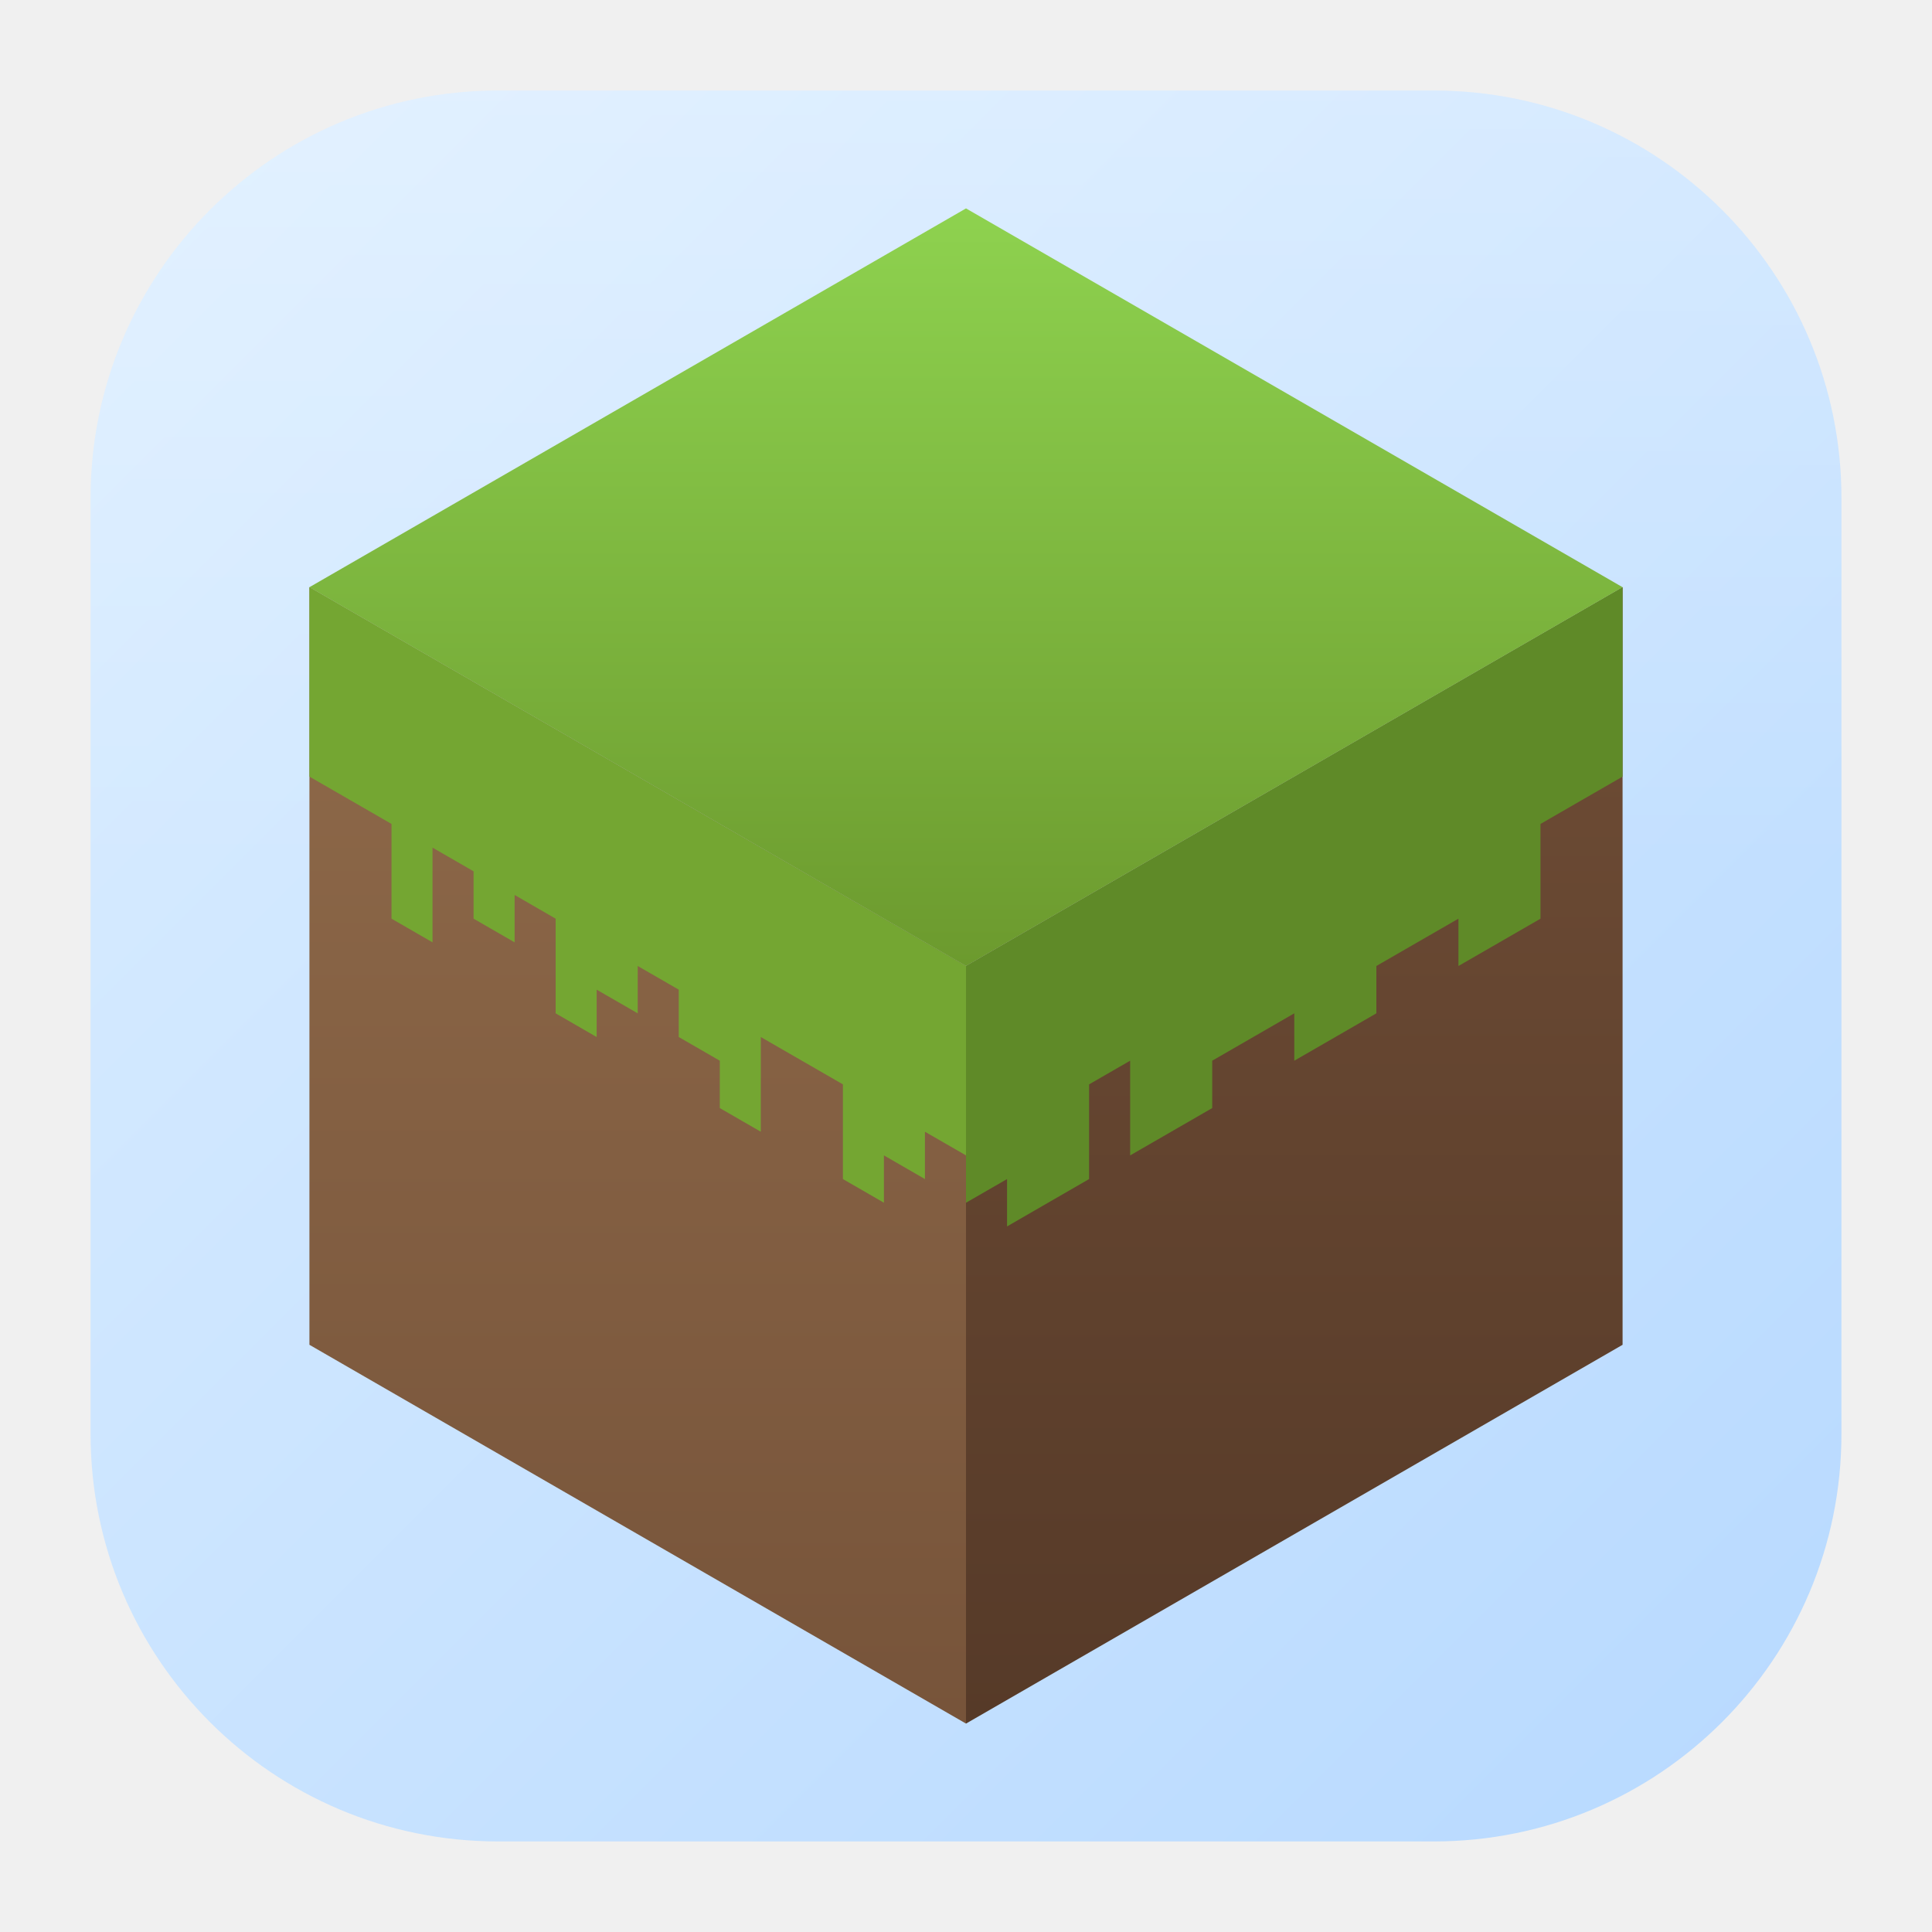
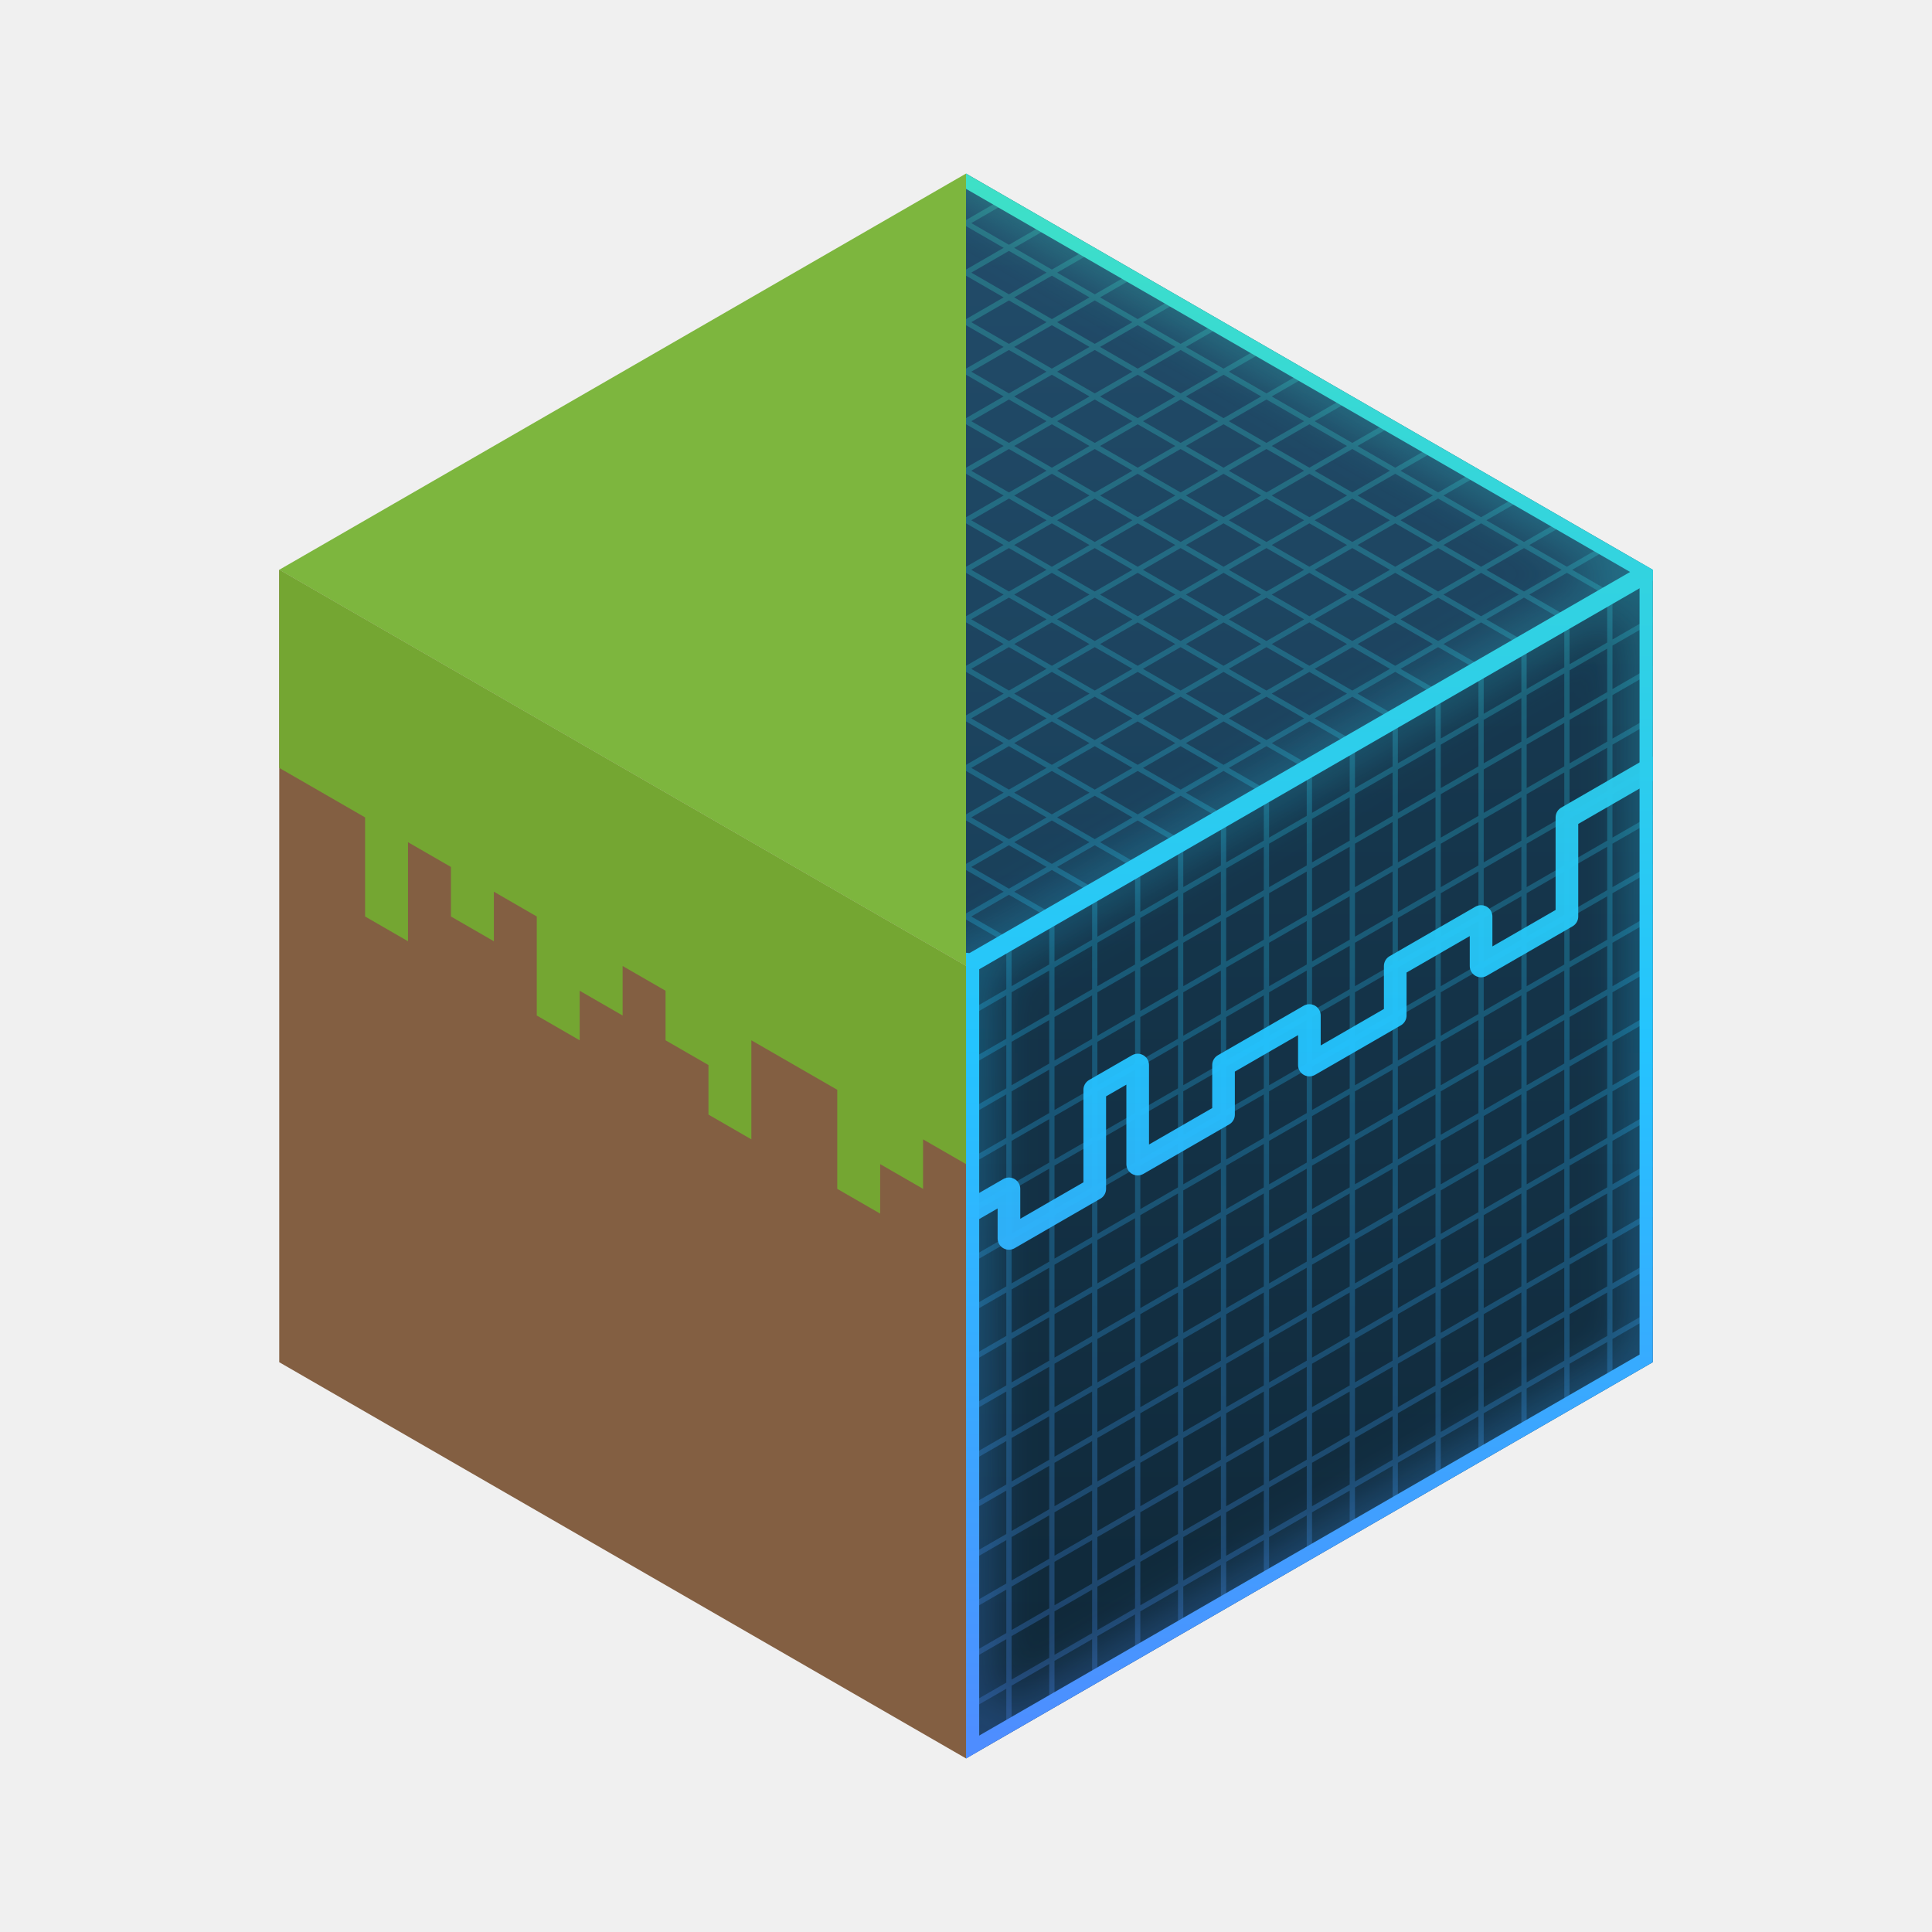
<svg xmlns="http://www.w3.org/2000/svg" viewBox="0 0 512 512" width="512" height="512">
  <defs>
-     <linearGradient id="bg" x1="0" y1="0" x2="1" y2="1">
-       <stop offset="0" stop-color="#dceeff" />
-       <stop offset="1" stop-color="#b7d9ff" />
-     </linearGradient>
-     <linearGradient id="gloss" x1="0" y1="0" x2="0" y2="1">
-       <stop offset="0" stop-color="#ffffff" stop-opacity="0.22" />
-       <stop offset="0.45" stop-color="#ffffff" stop-opacity="0" />
-     </linearGradient>
-     <linearGradient id="grs-top-grad" gradientUnits="userSpaceOnUse" x1="0" y1="46" x2="0" y2="256">
-       <stop offset="0" stop-color="#8ed24f" />
-       <stop offset="1" stop-color="#6c9a2e" />
-     </linearGradient>
-     <linearGradient id="grs-left-grad" gradientUnits="userSpaceOnUse" x1="0" y1="151" x2="0" y2="466">
-       <stop offset="0" stop-color="#8f6a4a" />
-       <stop offset="1" stop-color="#77543a" />
-     </linearGradient>
-     <linearGradient id="grs-right-grad" gradientUnits="userSpaceOnUse" x1="0" y1="151" x2="0" y2="466">
-       <stop offset="0" stop-color="#6f4d36" />
-       <stop offset="1" stop-color="#563a28" />
-     </linearGradient>
-     <pattern id="grs-grain-top" width="16" height="16" patternUnits="userSpaceOnUse" patternTransform="matrix(11.375 6.5625 -11.375 6.5625 256.0 46.0)">
+     <pattern id="grain-top" width="16" height="16" patternUnits="userSpaceOnUse" patternTransform="matrix(11.375 6.5625 -11.375 6.5625 256.0 46.0)">
      <path fill="#ffffff" fill-opacity="0.07" d="        M256.000 46.000l11.375 6.562 l-11.375 6.562l-11.375 -6.562z         M278.750 59.125l11.375 6.562 l-11.375 6.562l-11.375 -6.562z         M301.500 72.250l11.375 6.562 l-11.375 6.562l-11.375 -6.562z         M358.375 105.062l11.375 6.562 l-11.375 6.562l-11.375 -6.562z         M381.125 118.188l11.375 6.562 l-11.375 6.562l-11.375 -6.562z         M312.875 91.938l11.375 6.562 l-11.375 6.562l-11.375 -6.562z         M312.875 105.062l11.375 6.562 l-11.375 6.562l-11.375 -6.562z         M324.250 111.625l11.375 6.562 l-11.375 6.562l-11.375 -6.562z         M347.000 124.750l11.375 6.562 l-11.375 6.562l-11.375 -6.562z         M358.375 131.312l11.375 6.562 l-11.375 6.562l-11.375 -6.562z         M403.875 157.562l11.375 6.562 l-11.375 6.562l-11.375 -6.562z         M244.625 78.812l11.375 6.562 l-11.375 6.562l-11.375 -6.562z         M290.125 105.062l11.375 6.562 l-11.375 6.562l-11.375 -6.562z         M347.000 151.000l11.375 6.562 l-11.375 6.562l-11.375 -6.562z         M381.125 170.688l11.375 6.562 l-11.375 6.562l-11.375 -6.562z         M290.125 131.312l11.375 6.562 l-11.375 6.562l-11.375 -6.562z         M233.250 111.625l11.375 6.562 l-11.375 6.562l-11.375 -6.562z         M278.750 137.875l11.375 6.562 l-11.375 6.562l-11.375 -6.562z         M290.125 144.438l11.375 6.562 l-11.375 6.562l-11.375 -6.562z         M324.250 164.125l11.375 6.562 l-11.375 6.562l-11.375 -6.562z         M176.375 91.938l11.375 6.562 l-11.375 6.562l-11.375 -6.562z         M199.125 105.062l11.375 6.562 l-11.375 6.562l-11.375 -6.562z         M267.375 144.438l11.375 6.562 l-11.375 6.562l-11.375 -6.562z         M290.125 157.562l11.375 6.562 l-11.375 6.562l-11.375 -6.562z         M187.750 111.625l11.375 6.562 l-11.375 6.562l-11.375 -6.562z         M199.125 118.188l11.375 6.562 l-11.375 6.562l-11.375 -6.562z         M210.500 124.750l11.375 6.562 l-11.375 6.562l-11.375 -6.562z         M324.250 190.375l11.375 6.562 l-11.375 6.562l-11.375 -6.562z         M312.875 196.938l11.375 6.562 l-11.375 6.562l-11.375 -6.562z         M153.625 118.188l11.375 6.562 l-11.375 6.562l-11.375 -6.562z         M176.375 131.312l11.375 6.562 l-11.375 6.562l-11.375 -6.562z         M210.500 151.000l11.375 6.562 l-11.375 6.562l-11.375 -6.562z         M221.875 157.562l11.375 6.562 l-11.375 6.562l-11.375 -6.562z         M312.875 210.062l11.375 6.562 l-11.375 6.562l-11.375 -6.562z         M210.500 164.125l11.375 6.562 l-11.375 6.562l-11.375 -6.562z         M301.500 216.625l11.375 6.562 l-11.375 6.562l-11.375 -6.562z         M130.875 131.312l11.375 6.562 l-11.375 6.562l-11.375 -6.562z         M153.625 144.438l11.375 6.562 l-11.375 6.562l-11.375 -6.562z         M210.500 177.250l11.375 6.562 l-11.375 6.562l-11.375 -6.562z         M221.875 210.062l11.375 6.562 l-11.375 6.562l-11.375 -6.562z         M85.375 144.438l11.375 6.562 l-11.375 6.562l-11.375 -6.562z         M153.625 183.812l11.375 6.562 l-11.375 6.562l-11.375 -6.562z" />
      <path fill="#000000" fill-opacity="0.05" d="        M324.250 85.375l11.375 6.562 l-11.375 6.562l-11.375 -6.562z         M256.000 59.125l11.375 6.562 l-11.375 6.562l-11.375 -6.562z         M267.375 65.688l11.375 6.562 l-11.375 6.562l-11.375 -6.562z         M335.625 105.062l11.375 6.562 l-11.375 6.562l-11.375 -6.562z         M369.750 124.750l11.375 6.562 l-11.375 6.562l-11.375 -6.562z         M392.500 137.875l11.375 6.562 l-11.375 6.562l-11.375 -6.562z         M244.625 65.688l11.375 6.562 l-11.375 6.562l-11.375 -6.562z         M290.125 91.938l11.375 6.562 l-11.375 6.562l-11.375 -6.562z         M301.500 111.625l11.375 6.562 l-11.375 6.562l-11.375 -6.562z         M210.500 72.250l11.375 6.562 l-11.375 6.562l-11.375 -6.562z         M244.625 91.938l11.375 6.562 l-11.375 6.562l-11.375 -6.562z         M267.375 105.062l11.375 6.562 l-11.375 6.562l-11.375 -6.562z         M312.875 131.312l11.375 6.562 l-11.375 6.562l-11.375 -6.562z         M324.250 137.875l11.375 6.562 l-11.375 6.562l-11.375 -6.562z         M244.625 105.062l11.375 6.562 l-11.375 6.562l-11.375 -6.562z         M335.625 157.562l11.375 6.562 l-11.375 6.562l-11.375 -6.562z         M187.750 85.375l11.375 6.562 l-11.375 6.562l-11.375 -6.562z         M210.500 98.500l11.375 6.562 l-11.375 6.562l-11.375 -6.562z         M221.875 105.062l11.375 6.562 l-11.375 6.562l-11.375 -6.562z         M347.000 177.250l11.375 6.562 l-11.375 6.562l-11.375 -6.562z         M233.250 124.750l11.375 6.562 l-11.375 6.562l-11.375 -6.562z         M312.875 170.688l11.375 6.562 l-11.375 6.562l-11.375 -6.562z         M233.250 137.875l11.375 6.562 l-11.375 6.562l-11.375 -6.562z         M165.000 111.625l11.375 6.562 l-11.375 6.562l-11.375 -6.562z         M176.375 118.188l11.375 6.562 l-11.375 6.562l-11.375 -6.562z         M221.875 144.438l11.375 6.562 l-11.375 6.562l-11.375 -6.562z         M199.125 144.438l11.375 6.562 l-11.375 6.562l-11.375 -6.562z         M244.625 170.688l11.375 6.562 l-11.375 6.562l-11.375 -6.562z         M267.375 183.812l11.375 6.562 l-11.375 6.562l-11.375 -6.562z         M165.000 137.875l11.375 6.562 l-11.375 6.562l-11.375 -6.562z         M233.250 177.250l11.375 6.562 l-11.375 6.562l-11.375 -6.562z         M278.750 203.500l11.375 6.562 l-11.375 6.562l-11.375 -6.562z         M130.875 144.438l11.375 6.562 l-11.375 6.562l-11.375 -6.562z         M153.625 157.562l11.375 6.562 l-11.375 6.562l-11.375 -6.562z         M210.500 190.375l11.375 6.562 l-11.375 6.562l-11.375 -6.562z         M233.250 203.500l11.375 6.562 l-11.375 6.562l-11.375 -6.562z         M96.750 137.875l11.375 6.562 l-11.375 6.562l-11.375 -6.562z         M119.500 151.000l11.375 6.562 l-11.375 6.562l-11.375 -6.562z         M142.250 164.125l11.375 6.562 l-11.375 6.562l-11.375 -6.562z         M119.500 164.125l11.375 6.562 l-11.375 6.562l-11.375 -6.562z         M233.250 229.750l11.375 6.562 l-11.375 6.562l-11.375 -6.562z         M256.000 242.875l11.375 6.562 l-11.375 6.562l-11.375 -6.562z" />
    </pattern>
-     <pattern id="grs-grain-side-left" width="16" height="16" patternUnits="userSpaceOnUse" patternTransform="matrix(11.375 6.5625 0 13.125 74.0 151.0)">
+     <pattern id="grain-side-left" width="16" height="16" patternUnits="userSpaceOnUse" patternTransform="matrix(11.375 6.5625 0 13.125 74.0 151.0)">
      <path fill="#ffffff" fill-opacity="0.07" d="        M233.250 308.500l11.375 6.562 l0.000 13.125l-11.375 -6.562z         M119.500 256.000l11.375 6.562 l0.000 13.125l-11.375 -6.562z         M233.250 334.750l11.375 6.562 l0.000 13.125l-11.375 -6.562z         M96.750 269.125l11.375 6.562 l0.000 13.125l-11.375 -6.562z         M142.250 295.375l11.375 6.562 l0.000 13.125l-11.375 -6.562z         M221.875 354.438l11.375 6.562 l0.000 13.125l-11.375 -6.562z         M85.375 288.812l11.375 6.562 l0.000 13.125l-11.375 -6.562z         M199.125 367.562l11.375 6.562 l0.000 13.125l-11.375 -6.562z         M85.375 315.062l11.375 6.562 l0.000 13.125l-11.375 -6.562z         M108.125 328.188l11.375 6.562 l0.000 13.125l-11.375 -6.562z         M85.375 328.188l11.375 6.562 l0.000 13.125l-11.375 -6.562z         M130.875 354.438l11.375 6.562 l0.000 13.125l-11.375 -6.562z         M233.250 413.500l11.375 6.562 l0.000 13.125l-11.375 -6.562z         M176.375 393.812l11.375 6.562 l0.000 13.125l-11.375 -6.562z         M233.250 426.625l11.375 6.562 l0.000 13.125l-11.375 -6.562z         M153.625 393.812l11.375 6.562 l0.000 13.125l-11.375 -6.562z         M233.250 439.750l11.375 6.562 l0.000 13.125l-11.375 -6.562z" />
      <path fill="#000000" fill-opacity="0.05" d="        M210.500 282.250l11.375 6.562 l0.000 13.125l-11.375 -6.562z         M165.000 269.125l11.375 6.562 l0.000 13.125l-11.375 -6.562z         M244.625 315.062l11.375 6.562 l0.000 13.125l-11.375 -6.562z         M153.625 275.688l11.375 6.562 l0.000 13.125l-11.375 -6.562z         M233.250 321.625l11.375 6.562 l0.000 13.125l-11.375 -6.562z         M96.750 256.000l11.375 6.562 l0.000 13.125l-11.375 -6.562z         M142.250 282.250l11.375 6.562 l0.000 13.125l-11.375 -6.562z         M165.000 295.375l11.375 6.562 l0.000 13.125l-11.375 -6.562z         M199.125 315.062l11.375 6.562 l0.000 13.125l-11.375 -6.562z         M85.375 262.562l11.375 6.562 l0.000 13.125l-11.375 -6.562z         M108.125 288.812l11.375 6.562 l0.000 13.125l-11.375 -6.562z         M165.000 321.625l11.375 6.562 l0.000 13.125l-11.375 -6.562z         M165.000 334.750l11.375 6.562 l0.000 13.125l-11.375 -6.562z         M187.750 347.875l11.375 6.562 l0.000 13.125l-11.375 -6.562z         M244.625 380.688l11.375 6.562 l0.000 13.125l-11.375 -6.562z         M187.750 361.000l11.375 6.562 l0.000 13.125l-11.375 -6.562z         M244.625 393.812l11.375 6.562 l0.000 13.125l-11.375 -6.562z         M119.500 334.750l11.375 6.562 l0.000 13.125l-11.375 -6.562z         M244.625 406.938l11.375 6.562 l0.000 13.125l-11.375 -6.562z         M96.750 334.750l11.375 6.562 l0.000 13.125l-11.375 -6.562z         M142.250 361.000l11.375 6.562 l0.000 13.125l-11.375 -6.562z         M153.625 367.562l11.375 6.562 l0.000 13.125l-11.375 -6.562z         M108.125 354.438l11.375 6.562 l0.000 13.125l-11.375 -6.562z         M130.875 367.562l11.375 6.562 l0.000 13.125l-11.375 -6.562z         M96.750 361.000l11.375 6.562 l0.000 13.125l-11.375 -6.562z         M119.500 374.125l11.375 6.562 l0.000 13.125l-11.375 -6.562z         M130.875 380.688l11.375 6.562 l0.000 13.125l-11.375 -6.562z         M244.625 446.312l11.375 6.562 l0.000 13.125l-11.375 -6.562z" />
    </pattern>
-     <pattern id="grs-grain-side-right" width="16" height="16" patternUnits="userSpaceOnUse" patternTransform="matrix(-11.375 6.5625 -11.375 19.6875 438.0 151.0)">
+     <pattern id="grain-side-right" width="16" height="16" patternUnits="userSpaceOnUse" patternTransform="matrix(-11.375 6.5625 -11.375 19.6875 438.0 151.0)">
      <path fill="#ffffff" fill-opacity="0.07" d="        M221.875 341.312l-11.375 6.562 l-11.375 19.688l11.375 -6.562z         M324.250 295.375l-11.375 6.562 l-11.375 19.688l11.375 -6.562z         M199.125 380.688l-11.375 6.562 l-11.375 19.688l11.375 -6.562z         M324.250 321.625l-11.375 6.562 l-11.375 19.688l11.375 -6.562z         M278.750 347.875l-11.375 6.562 l-11.375 19.688l11.375 -6.562z         M187.750 413.500l-11.375 6.562 l-11.375 19.688l11.375 -6.562z         M312.875 354.438l-11.375 6.562 l-11.375 19.688l11.375 -6.562z         M187.750 439.750l-11.375 6.562 l-11.375 19.688l11.375 -6.562z         M290.125 393.812l-11.375 6.562 l-11.375 19.688l11.375 -6.562z         M267.375 406.938l-11.375 6.562 l-11.375 19.688l11.375 -6.562z         M278.750 413.500l-11.375 6.562 l-11.375 19.688l11.375 -6.562z         M233.250 439.750l-11.375 6.562 l-11.375 19.688l11.375 -6.562z         M130.875 498.812l-11.375 6.562 l-11.375 19.688l11.375 -6.562z         M176.375 485.688l-11.375 6.562 l-11.375 19.688l11.375 -6.562z         M119.500 518.500l-11.375 6.562 l-11.375 19.688l11.375 -6.562z         M187.750 492.250l-11.375 6.562 l-11.375 19.688l11.375 -6.562z         M108.125 538.188l-11.375 6.562 l-11.375 19.688l11.375 -6.562z" />
    </pattern>
+     <linearGradient id="tech-top" gradientUnits="userSpaceOnUse" x1="0" y1="46" x2="0" y2="256">
+       <stop offset="0" stop-color="#224c6a" />
+       <stop offset="1" stop-color="#193f59" />
+     </linearGradient>
+     <linearGradient id="tech-face" gradientUnits="userSpaceOnUse" x1="0" y1="151" x2="0" y2="466">
+       <stop offset="0" stop-color="#173a52" />
+       <stop offset="1" stop-color="#0f2737" />
+     </linearGradient>
+     <linearGradient id="wire-grad" gradientUnits="userSpaceOnUse" x1="0" y1="46" x2="0" y2="466">
+       <stop offset="0" stop-color="#3ee0c6" />
+       <stop offset="0.55" stop-color="#24c4ff" />
+       <stop offset="1" stop-color="#4f8cff" />
+     </linearGradient>
+     <filter id="wire-glow" x="-40%" y="-40%" width="180%" height="180%">
+       <feGaussianBlur stdDeviation="6" />
+     </filter>
+     <clipPath id="right-clip">
+       <path d="M256,46 L438,151 L438,361 L256,466 Z" />
+     </clipPath>
  </defs>
-   <rect x="24" y="24" width="464" height="464" rx="108" fill="url(#bg)" />
-   <rect x="24" y="24" width="464" height="464" rx="108" fill="url(#gloss)" />
-   <g transform="translate(11.2527 11.2527) scale(0.956044)">
-     <polygon points="74.00,151.00 256.00,256.00 256.00,466.00 74.00,361.00" fill="url(#grs-left-grad)" />
-     <polygon points="74.00,151.00 256.00,256.00 256.00,308.50 244.62,301.94 244.62,315.06 233.25,308.50 233.25,321.62 221.88,315.06 221.88,288.81 210.50,282.25 199.12,275.69 199.12,301.94 187.75,295.38 187.75,282.25 176.38,275.69 176.38,262.56 165.00,256.00 165.00,269.12 153.62,262.56 153.62,275.69 142.25,269.12 142.25,242.88 130.88,236.31 130.88,249.44 119.50,242.88 119.50,229.75 108.12,223.19 108.12,249.44 96.75,242.88 96.75,216.62 85.38,210.06 74.00,203.50" fill="#74a632" />
-     <polygon points="74.00,151.00 256.00,256.00 256.00,466.00 74.00,361.00" fill="url(#grs-grain-side-left)" />
-     <polygon points="438.00,151.00 256.00,256.00 256.00,466.00 438.00,361.00" fill="url(#grs-right-grad)" />
-     <polygon points="438.00,151.00 256.00,256.00 256.00,321.62 267.38,315.06 267.38,328.19 278.75,321.62 290.12,315.06 290.12,288.81 301.50,282.25 301.50,308.50 312.88,301.94 324.25,295.38 324.25,282.25 335.62,275.69 347.00,269.12 347.00,282.25 358.38,275.69 369.75,269.12 369.75,256.00 381.12,249.44 392.50,242.88 392.50,256.00 403.88,249.44 415.25,242.88 415.25,216.62 426.62,210.06 438.00,203.50" fill="#5f8a28" />
-     <polygon points="438.00,151.00 256.00,256.00 256.00,466.00 438.00,361.00" fill="url(#grs-grain-side-right)" />
-     <polygon points="256.00,46.00 438.00,151.00 256.00,256.00 74.00,151.00" fill="url(#grs-top-grad)" />
-     <polygon points="256.00,46.00 438.00,151.00 256.00,256.00 74.00,151.00" fill="url(#grs-grain-top)" />
+   <polygon points="74,151 256,256 256,466 74,361" fill="#835f42" />
+   <polygon points="74.00,151.00 256.00,256.00 256.00,308.50 244.62,301.94 244.62,315.06 233.25,308.50 233.25,321.62 221.88,315.06 221.88,288.81 210.50,282.25 199.12,275.69 199.12,301.94 187.75,295.38 187.75,282.25 176.38,275.69 176.38,262.56 165.00,256.00 165.00,269.12 153.62,262.56 153.62,275.69 142.25,269.12 142.25,242.88 130.88,236.31 130.88,249.44 119.50,242.88 119.50,229.75 108.12,223.19 108.12,249.44 96.75,242.88 96.75,216.62 85.38,210.06 74.00,203.50" fill="#74a632" />
+   <polygon points="74,151 256,256 256,466 74,361" fill="url(#grain-side-left)" />
+   <polygon points="256,46 256,256 74,151" fill="#7db63e" />
+   <polygon points="256,46 256,256 74,151" fill="url(#grain-top)" />
+   <g clip-path="url(#right-clip)">
+     <polygon points="256,46 438,151 256,256" fill="url(#tech-top)" />
+     <polygon points="438,151 256,256 256,466 438,361" fill="url(#tech-face)" />
+     <g fill="none" stroke="url(#wire-grad)" stroke-linecap="round" stroke-linejoin="round">
+       <g opacity="0.30" filter="url(#wire-glow)">
+         <path d="M256,46 L438,151 L438,361 L256,466" stroke-width="13" />
+         <path d="M256,256 L256,466" stroke-width="13" />
+         <path d="M438,151 L256,256" stroke-width="9" />
+       </g>
+       <g opacity="0.26" stroke-width="1.4">
+         <path d="M426.62,157.56 L426.62,367.56 M438,164.12 L256,269.12 M256,59.12 L426.62,157.56 M267.38,52.56 L256,59.12 M415.25,164.12 L415.25,374.12 M438,177.25 L256,282.25 M256,72.25 L415.25,164.12 M278.75,59.12 L256,72.25 M403.88,170.69 L403.88,380.69 M438,190.38 L256,295.38 M256,85.38 L403.88,170.69 M290.12,65.69 L256,85.38 M392.5,177.25 L392.5,387.25 M438,203.5 L256,308.5 M256,98.5 L392.5,177.25 M301.5,72.25 L256,98.5 M381.12,183.81 L381.12,393.81 M438,216.62 L256,321.62 M256,111.62 L381.12,183.81 M312.88,78.81 L256,111.62 M369.75,190.38 L369.75,400.38 M438,229.75 L256,334.75 M256,124.75 L369.75,190.38 M324.25,85.38 L256,124.75 M358.38,196.94 L358.38,406.94 M438,242.88 L256,347.88 M256,137.88 L358.38,196.94 M335.62,91.94 L256,137.88 M347,203.5 L347,413.5 M438,256 L256,361 M256,151 L347,203.5 M347,98.5 L256,151 M335.62,210.06 L335.62,420.06 M438,269.12 L256,374.12 M256,164.12 L335.62,210.06 M358.38,105.06 L256,164.12 M324.25,216.62 L324.25,426.62 M438,282.25 L256,387.25 M256,177.25 L324.25,216.62 M369.75,111.62 L256,177.25 M312.88,223.19 L312.88,433.19 M438,295.38 L256,400.38 M256,190.38 L312.88,223.19 M381.12,118.19 L256,190.38 M301.5,229.75 L301.5,439.75 M438,308.5 L256,413.5 M256,203.5 L301.5,229.75 M392.5,124.75 L256,203.5 M290.12,236.31 L290.12,446.31 M438,321.62 L256,426.62 M256,216.62 L290.12,236.31 M403.88,131.31 L256,216.62 M278.75,242.88 L278.75,452.88 M438,334.75 L256,439.75 M256,229.75 L278.75,242.88 M415.25,137.88 L256,229.75 M267.38,249.44 L267.38,459.44 M438,347.88 L256,452.88 M256,242.88 L267.38,249.44 M426.62,144.44 L256,242.88" />
+       </g>
+       <path d="M256,321.62 L267.38,315.06 L267.38,328.19 L278.75,321.62 L290.12,315.06 L290.12,288.81 L301.5,282.25 L301.5,308.5 L312.88,301.94 L324.25,295.38 L324.25,282.25 L335.62,275.69 L347,269.12 L347,282.25 L358.38,275.69 L369.75,269.12 L369.75,256 L381.12,249.44 L392.5,242.88 L392.5,256 L403.88,249.44 L415.25,242.88 L415.25,216.62 L426.62,210.06 L438,203.5" stroke-width="6" opacity="0.95" />
+       <path d="M256,46 L438,151 L438,361 L256,466" stroke-width="7" />
+       <path d="M256,256 L256,466" stroke-width="7" />
+       <path d="M438,151 L256,256" stroke-width="5" />
+     </g>
  </g>
</svg>
